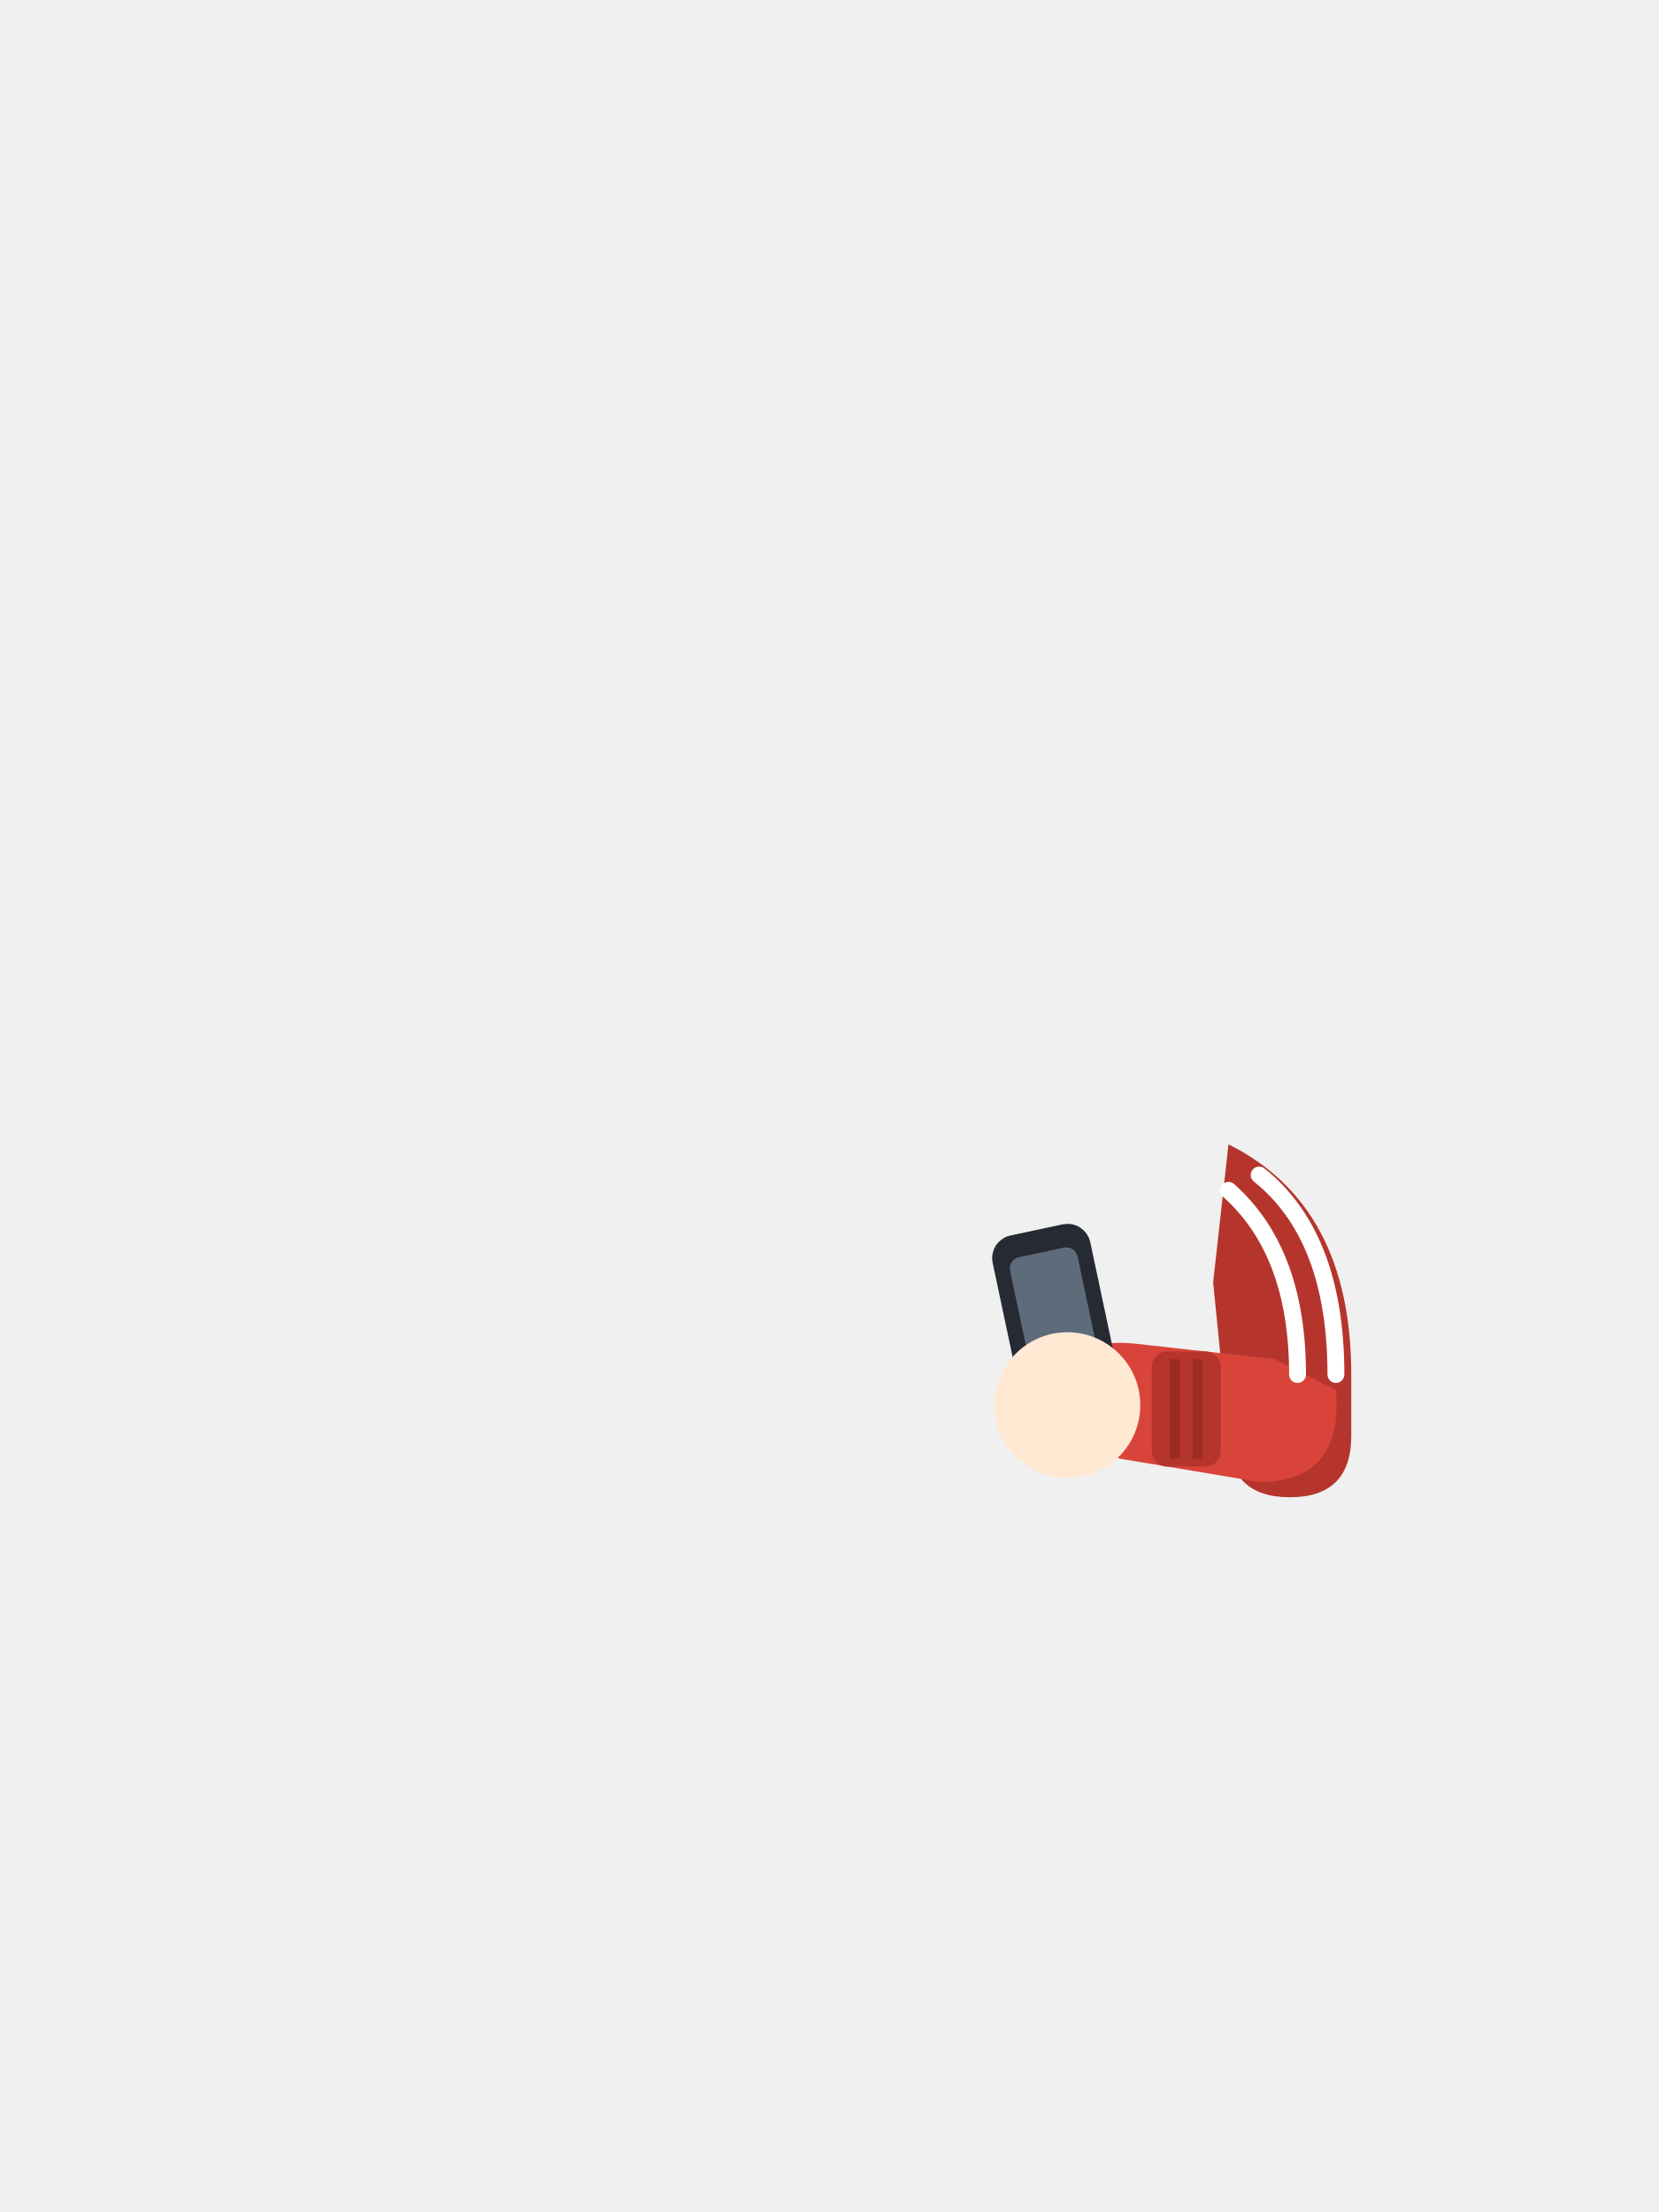
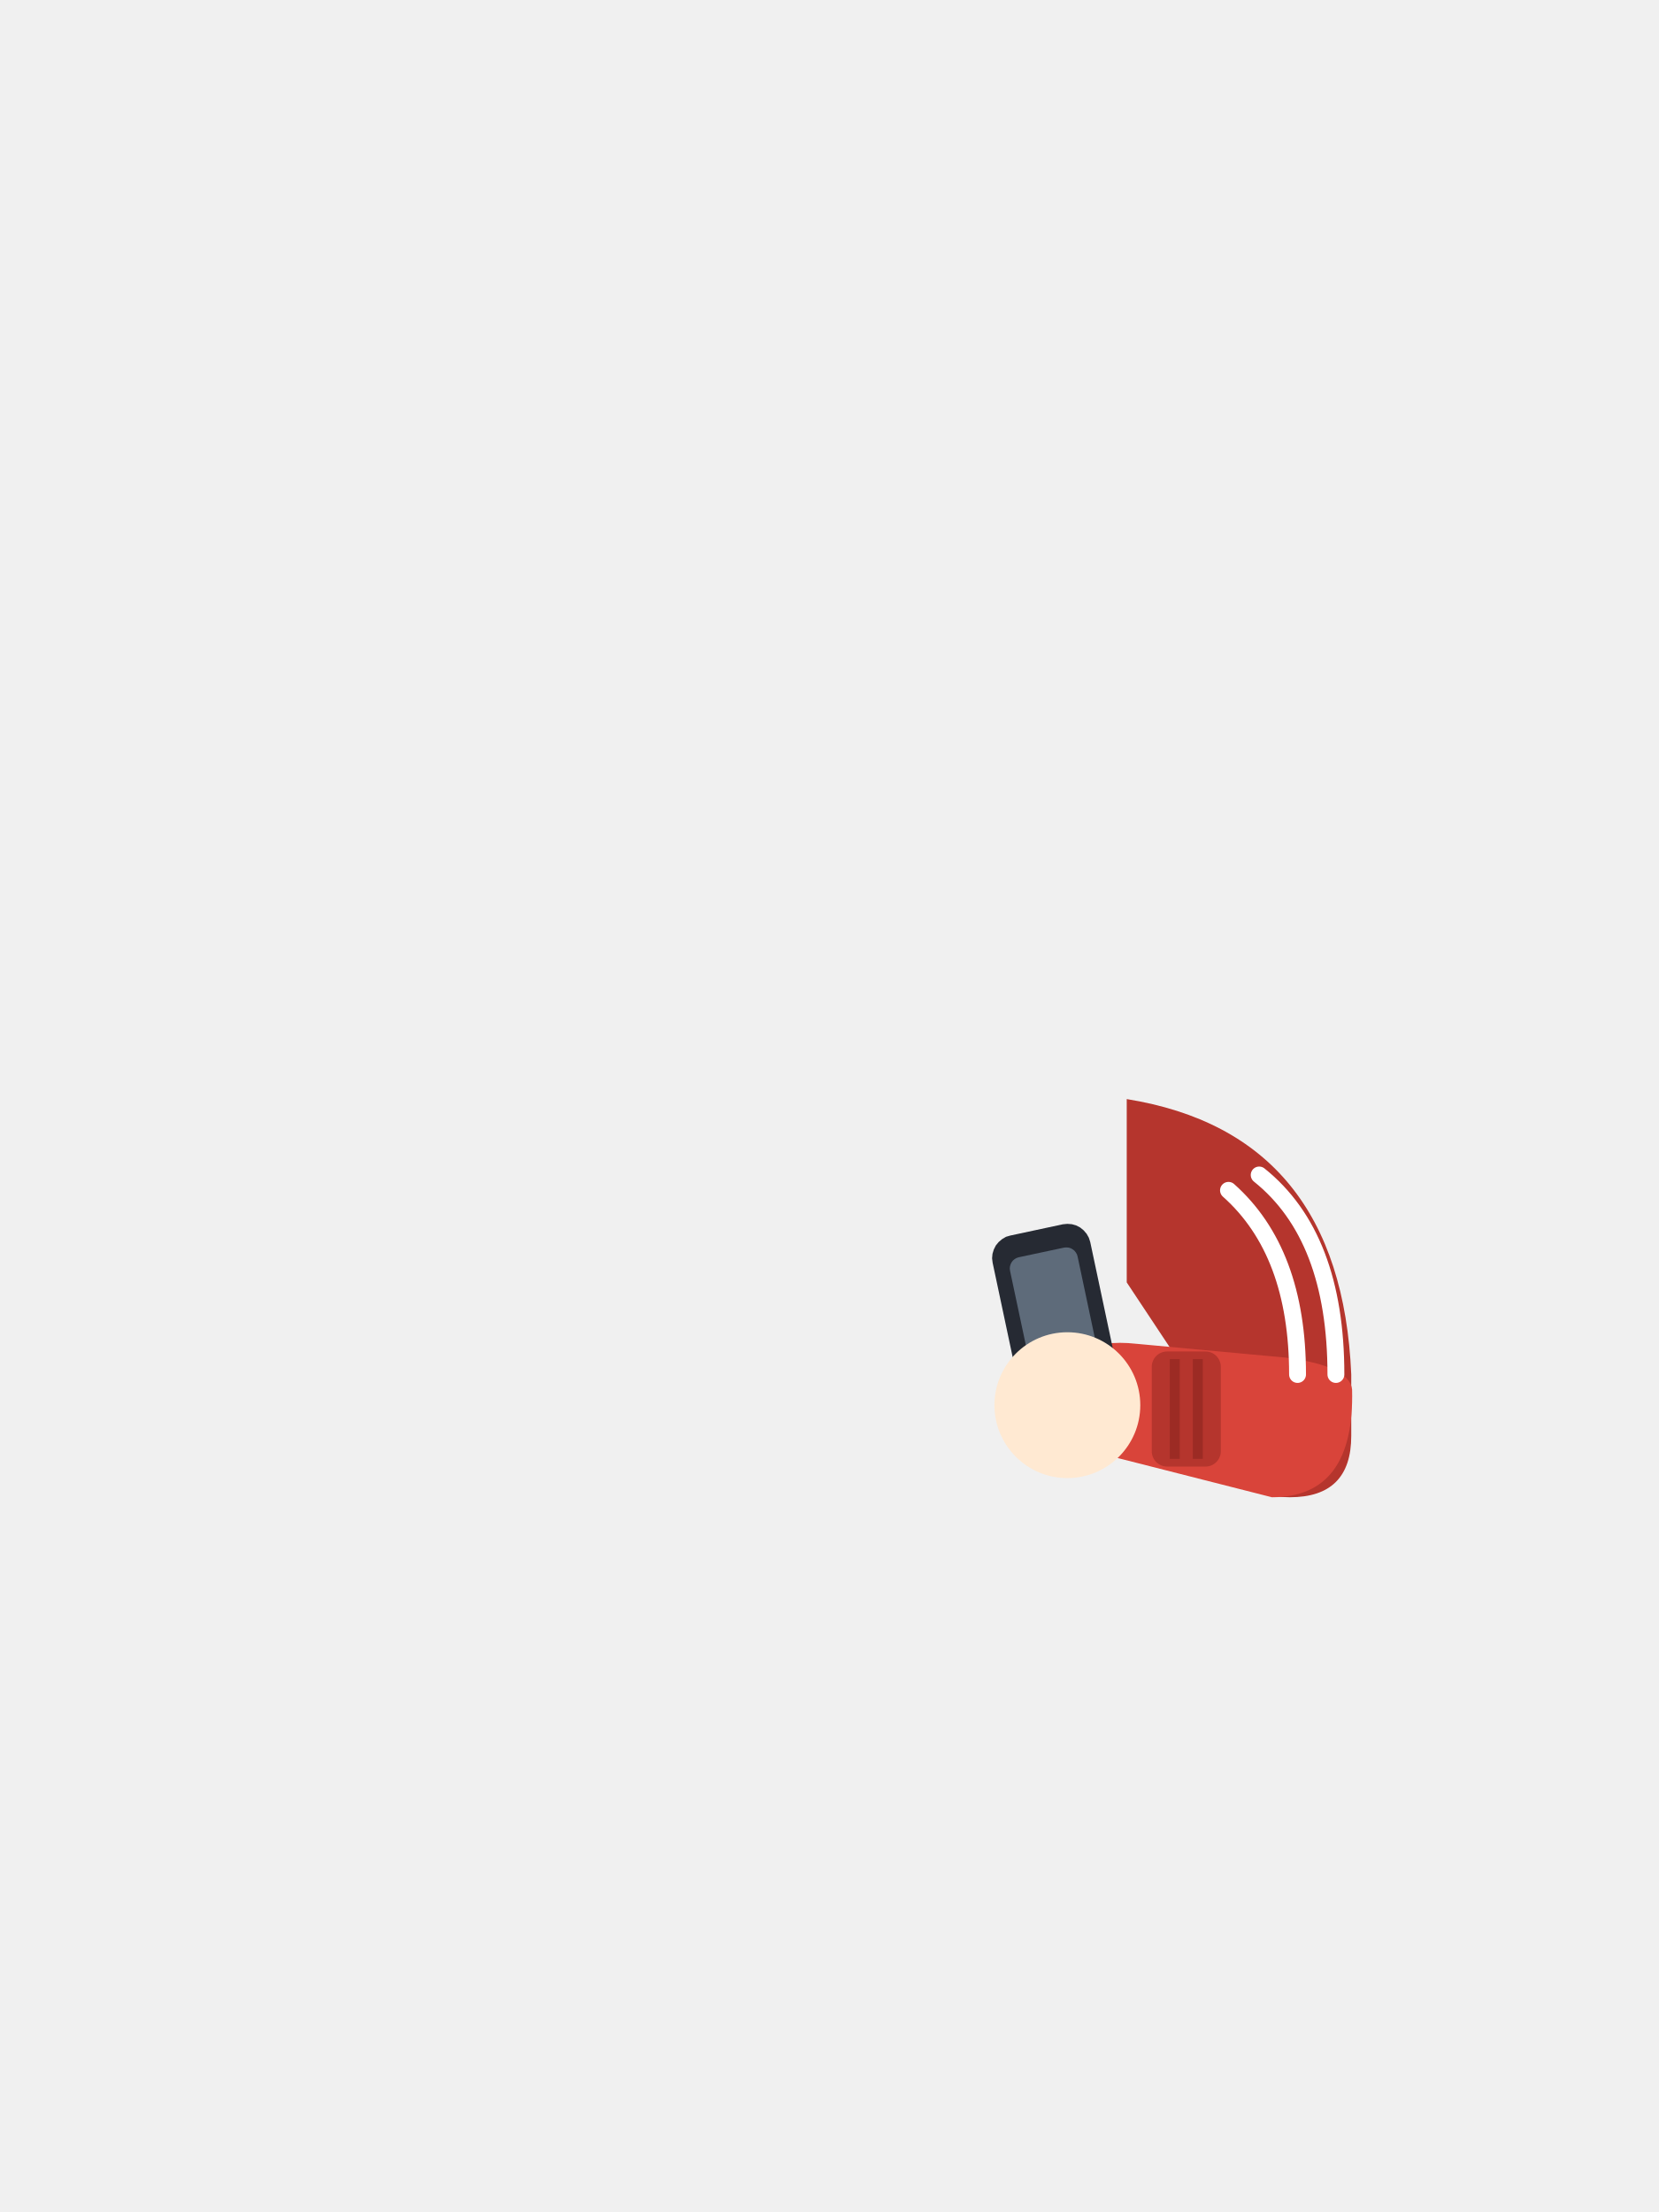
<svg xmlns="http://www.w3.org/2000/svg" viewBox="0 0 240 320">
-   <path d="M 177.72 165.54 Q 195.48 174.42 195.48 198.84 L 195.48 207.72 Q 195.48 216.6 186.6 216.6 Q 177.72 216.6 177.72 207.72 L 175.5 185.52 Z" fill="#B5352D" />
-   <path d="M 193.26 201.06 Q 194.37 214.38 182.16 214.38 L 162.18 211.05 Q 152.19 208.83 153.3 201.06 Q 154.41 193.29 164.4 194.4 L 184.38 196.62 Z" fill="#D9443A" />
+   <path d="M 163 159 Q 194 164 195.48 198.84 L 195.48 207.72 Q 195.48 216.6 186.6 216.6 Q 177.72 216.6 177.72 207.72 L 163 185.52 Z" fill="#B5352D" />
+   <path d="M 195.6 201 Q 196 216.6 184 216.6 L 162.18 211.05 Q 152.19 208.83 153.3 201.06 Q 154.41 193.29 164.4 194.4 L 186 196.4 Q 195.2 197.6 195.6 201 Z" fill="#D9443A" />
  <rect x="166.62" y="195.51" width="9.99" height="16.65" rx="2.22" fill="#B5352D" />
  <path d="M 169.95 196.62 V 211.05 M 173.28 196.62 V 211.05" stroke="#9C2B24" stroke-width="1.44" />
  <path d="M 182.16 169.98 Q 193.26 178.86 193.26 198.84 M 177.72 172.2 Q 187.71 181.08 187.71 198.84" fill="none" stroke="#FFFFFF" stroke-width="2.44" stroke-linecap="round" />
  <path d="M 153.77 177.11 L 146.16 178.74 L 145.54 178.92 L 144.98 179.25 L 144.48 179.67 L 144.06 180.18 L 143.77 180.76 L 143.58 181.38 L 143.52 182.03 L 143.6 182.68 L 147.52 201.14 L 147.72 201.76 L 148.04 202.33 L 148.46 202.83 L 148.96 203.23 L 149.55 203.54 L 150.17 203.72 L 150.82 203.78 L 151.47 203.7 L 159.07 202.09 L 159.69 201.89 L 160.27 201.58 L 160.76 201.16 L 161.17 200.65 L 161.47 200.07 L 161.66 199.44 L 161.71 198.78 L 161.64 198.14 L 157.72 179.68 L 157.52 179.06 L 157.2 178.49 L 156.77 177.99 L 156.27 177.58 L 155.69 177.28 L 155.06 177.1 L 154.41 177.05 Z" fill="#262A33" />
  <path d="M 153.91 180.49 L 147.39 181.88 L 147.08 181.98 L 146.81 182.13 L 146.55 182.34 L 146.35 182.6 L 146.2 182.89 L 146.11 183.2 L 146.08 183.52 L 146.12 183.85 L 149.12 197.96 L 149.22 198.27 L 149.37 198.56 L 149.58 198.8 L 149.84 199.02 L 150.13 199.16 L 150.44 199.25 L 150.77 199.28 L 151.09 199.25 L 157.61 197.86 L 157.92 197.76 L 158.21 197.61 L 158.45 197.39 L 158.66 197.14 L 158.81 196.85 L 158.89 196.54 L 158.93 196.21 L 158.88 195.88 L 155.89 181.77 L 155.79 181.45 L 155.63 181.18 L 155.42 180.92 L 155.16 180.72 L 154.88 180.57 L 154.57 180.48 L 154.23 180.46 Z" fill="#5E6B7A" />
  <circle cx="154.41" cy="203.28" r="10.55" fill="#FFE9D2" />
</svg>
